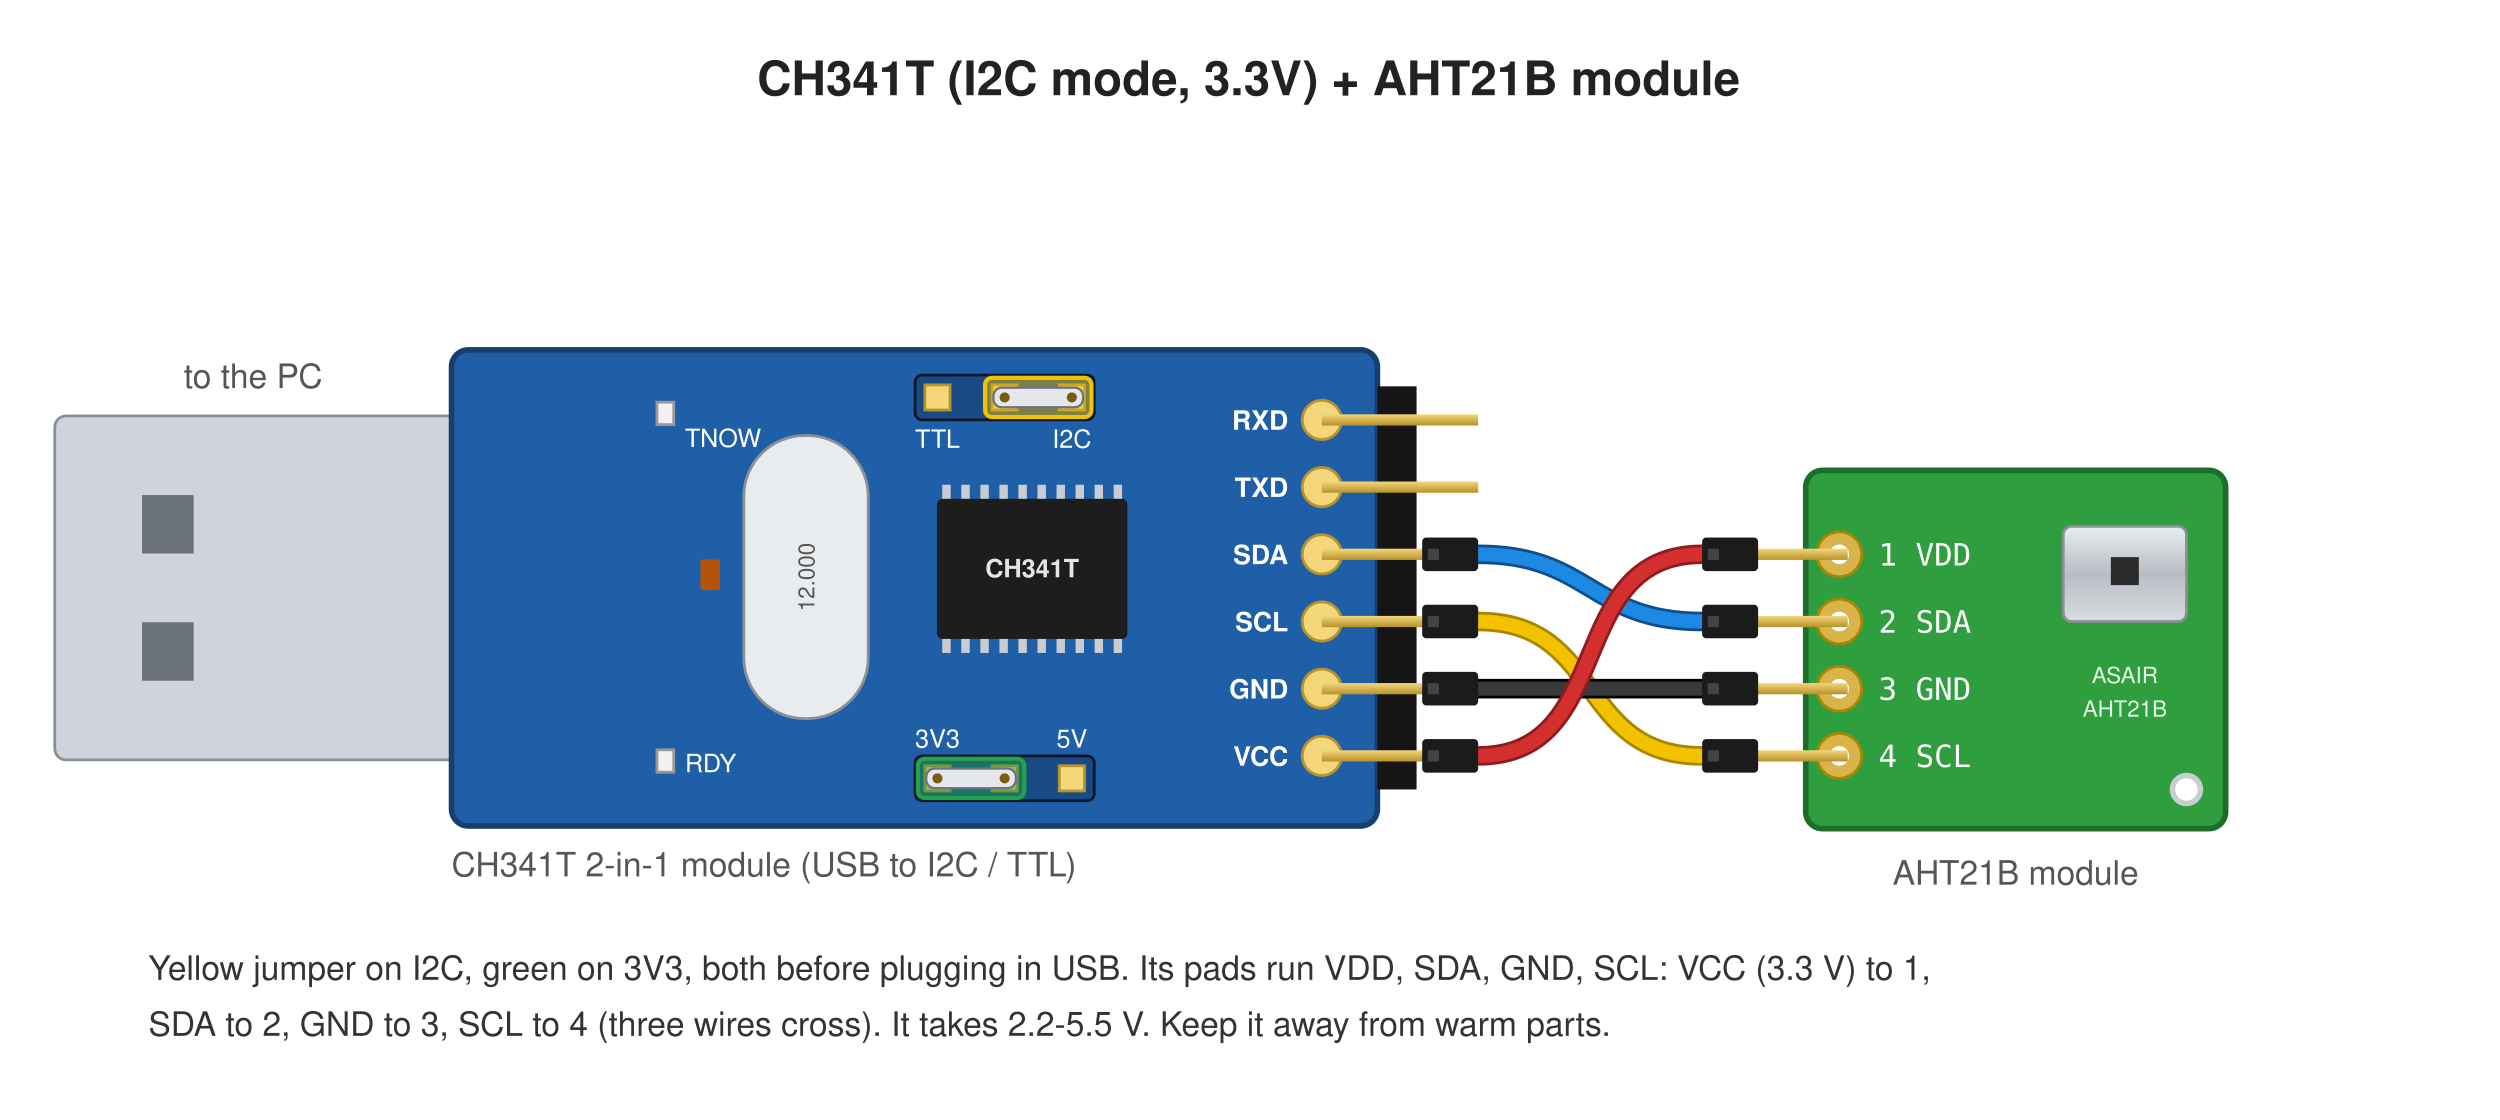
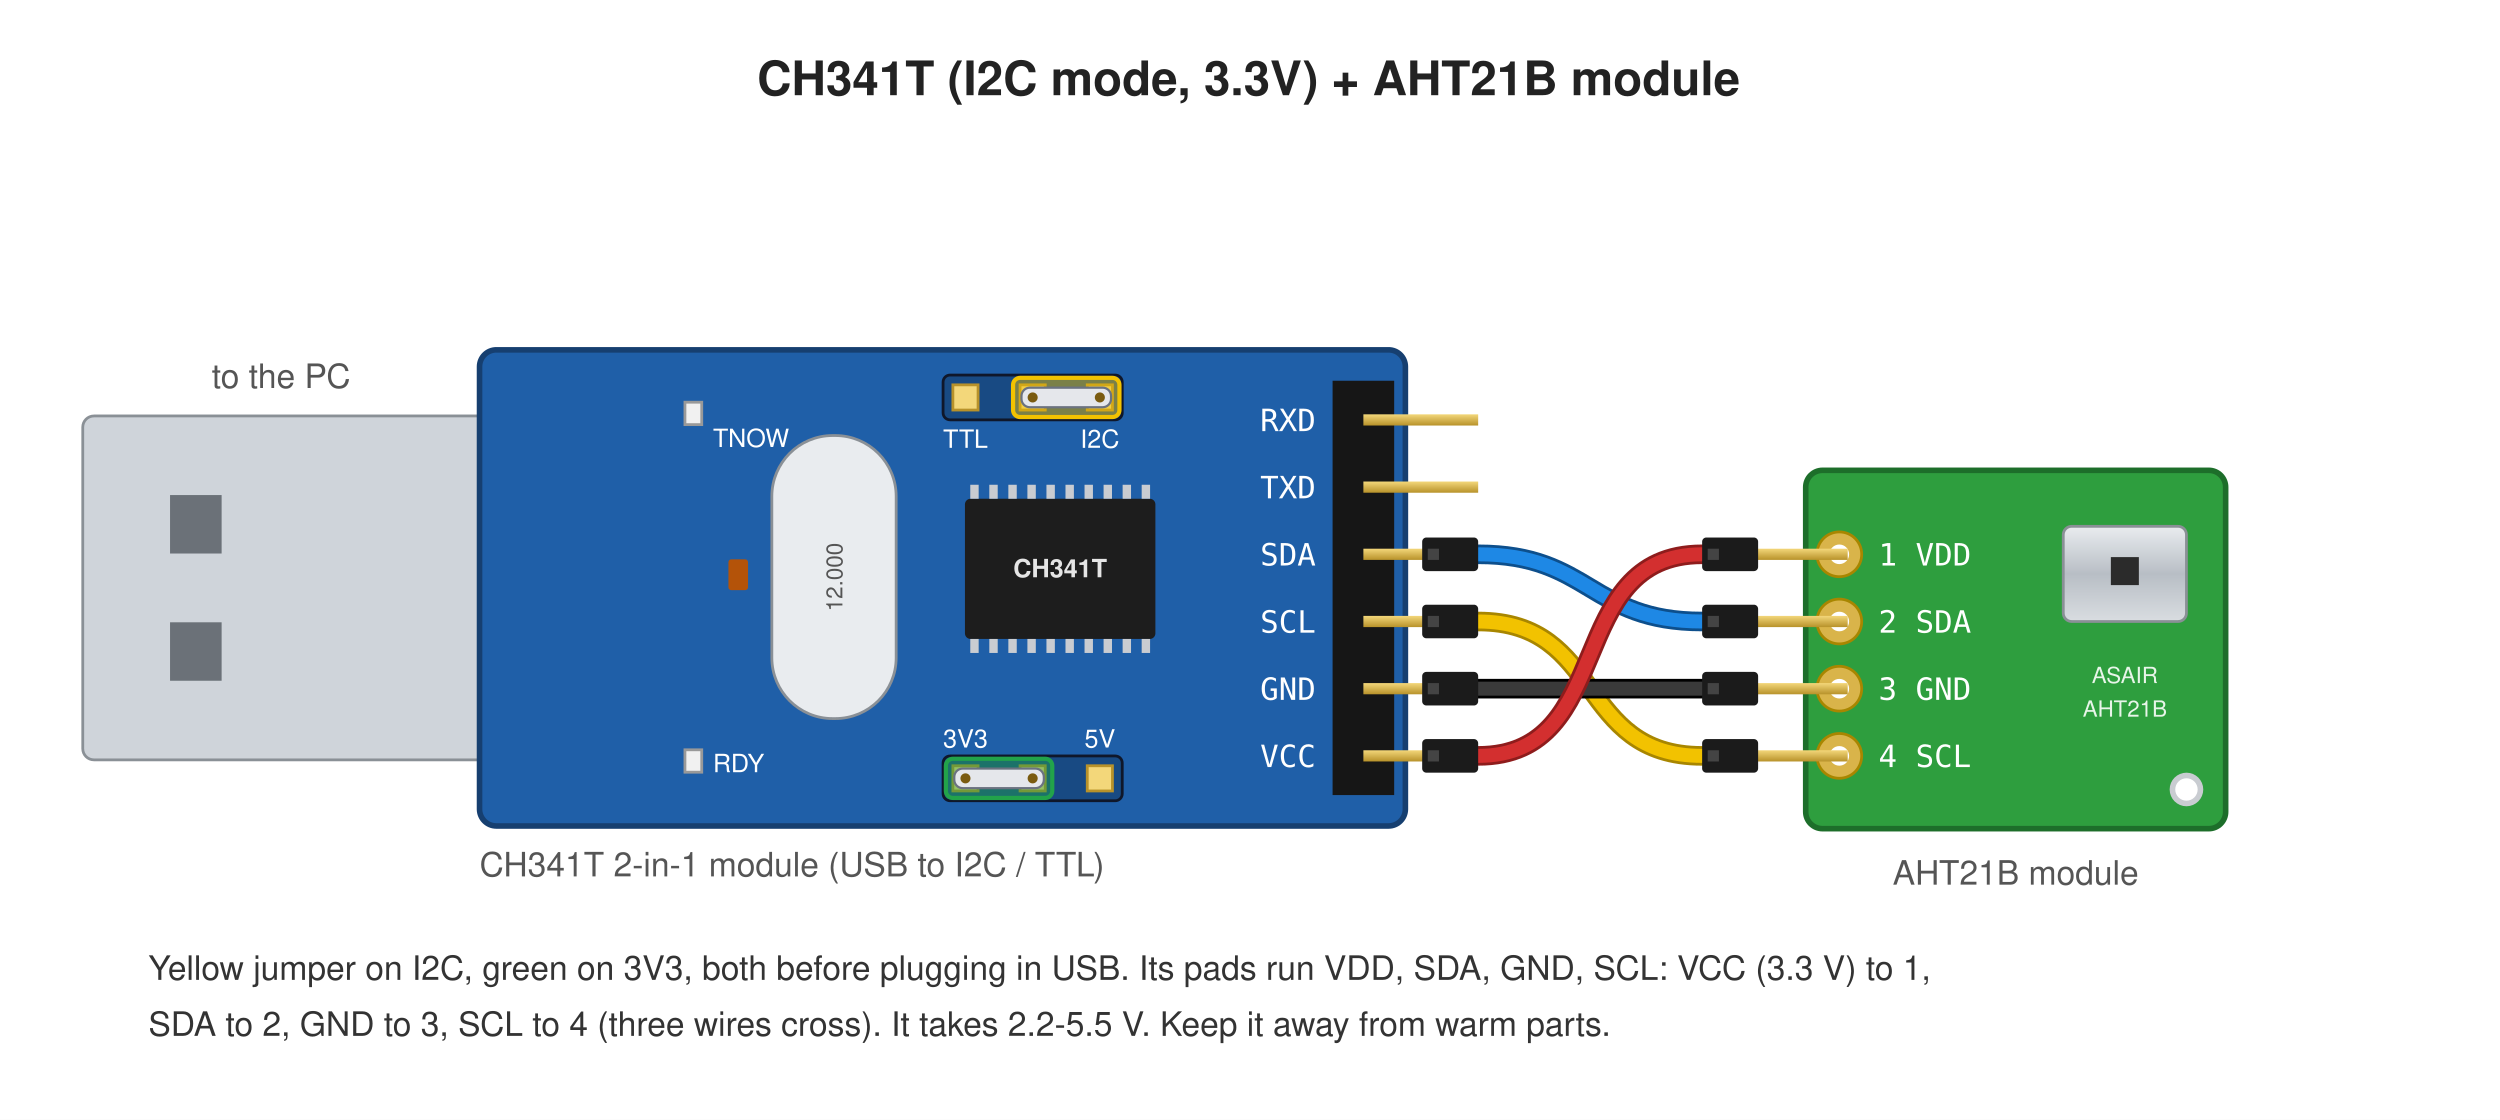
<svg xmlns="http://www.w3.org/2000/svg" viewBox="0 0 893 400" width="893" height="400" font-family="Helvetica, Arial, sans-serif">
  <style>@media (prefers-color-scheme: dark) { .bg { fill-opacity: 0.85 } }</style>
  <defs>
    <linearGradient id="metal" x1="0" y1="0" x2="0" y2="1">
      <stop offset="0" stop-color="#e9ecef" />
      <stop offset="0.5" stop-color="#b8bec5" />
      <stop offset="1" stop-color="#d9dde1" />
    </linearGradient>
    <linearGradient id="pin" x1="0" y1="0" x2="0" y2="1">
      <stop offset="0" stop-color="#f3d77a" />
      <stop offset="1" stop-color="#b8922a" />
    </linearGradient>
    <g id="dupont">
      <rect x="0" y="-6" width="20" height="12" rx="1.5" fill="#1b1b1b" />
      <rect x="2" y="-2" width="4" height="4" fill="#444" />
    </g>
  </defs>
  <rect class="bg" width="893" height="400" fill="#ffffff" />
  <text x="446" y="34" text-anchor="middle" font-size="17" font-weight="bold" fill="#222">CH341T (I2C mode, 3.3V) + AHT21B module</text>
-   <text x="90.425" y="138.583" text-anchor="middle" font-size="12" fill="#555">to the PC</text>
-   <rect x="19.559" y="148.583" width="179.528" height="122.835" rx="4" fill="#cfd4da" stroke="#8a9096" />
-   <rect x="50.74" y="176.835" width="18.425" height="20.882" fill="#6b7178" />
-   <rect x="50.74" y="222.283" width="18.425" height="20.882" fill="#6b7178" />
-   <rect x="161.291" y="124.961" width="330.709" height="170.079" rx="6" fill="#1f5fa8" stroke="#163f70" stroke-width="2" />
-   <text x="161.291" y="313.039" font-size="12" fill="#555">CH341T 2-in-1 module (USB to I2C / TTL)</text>
-   <rect x="492.0" y="138.0" width="14" height="144.0" fill="#151515" />
-   <circle cx="472.157" cy="150.0" r="7" fill="#f3d77a" stroke="#b8922a" />
-   <rect x="472.157" y="148.0" width="55.843" height="4" fill="url(#pin)" />
-   <text x="460.157" y="153.5" text-anchor="end" font-size="9.5" font-weight="bold" fill="#fff">RXD</text>
-   <circle cx="472.157" cy="174.0" r="7" fill="#f3d77a" stroke="#b8922a" />
-   <rect x="472.157" y="172.0" width="55.843" height="4" fill="url(#pin)" />
-   <text x="460.157" y="177.5" text-anchor="end" font-size="9.5" font-weight="bold" fill="#fff">TXD</text>
-   <circle cx="472.157" cy="198.0" r="7" fill="#f3d77a" stroke="#b8922a" />
-   <rect x="472.157" y="196.0" width="55.843" height="4" fill="url(#pin)" />
-   <text x="460.157" y="201.5" text-anchor="end" font-size="9.5" font-weight="bold" fill="#fff">SDA</text>
-   <circle cx="472.157" cy="222.0" r="7" fill="#f3d77a" stroke="#b8922a" />
-   <rect x="472.157" y="220.0" width="55.843" height="4" fill="url(#pin)" />
-   <text x="460.157" y="225.5" text-anchor="end" font-size="9.5" font-weight="bold" fill="#fff">SCL</text>
-   <circle cx="472.157" cy="246.0" r="7" fill="#f3d77a" stroke="#b8922a" />
-   <rect x="472.157" y="244.0" width="55.843" height="4" fill="url(#pin)" />
-   <text x="460.157" y="249.5" text-anchor="end" font-size="9.5" font-weight="bold" fill="#fff">GND</text>
-   <circle cx="472.157" cy="270.0" r="7" fill="#f3d77a" stroke="#b8922a" />
-   <rect x="472.157" y="268.0" width="55.843" height="4" fill="url(#pin)" />
-   <text x="460.157" y="273.5" text-anchor="end" font-size="9.5" font-weight="bold" fill="#fff">VCC</text>
-   <rect x="334.677" y="178.157" width="68.031" height="50.079" rx="2" fill="#1d1d1d" />
-   <rect x="336.579" y="173.157" width="3" height="5" fill="#c9ccd1" />
-   <rect x="336.579" y="228.236" width="3" height="5" fill="#c9ccd1" />
-   <rect x="343.382" y="173.157" width="3" height="5" fill="#c9ccd1" />
-   <rect x="343.382" y="228.236" width="3" height="5" fill="#c9ccd1" />
-   <rect x="350.185" y="173.157" width="3" height="5" fill="#c9ccd1" />
-   <rect x="350.185" y="228.236" width="3" height="5" fill="#c9ccd1" />
-   <rect x="356.988" y="173.157" width="3" height="5" fill="#c9ccd1" />
-   <rect x="356.988" y="228.236" width="3" height="5" fill="#c9ccd1" />
-   <rect x="363.791" y="173.157" width="3" height="5" fill="#c9ccd1" />
-   <rect x="363.791" y="228.236" width="3" height="5" fill="#c9ccd1" />
-   <rect x="370.594" y="173.157" width="3" height="5" fill="#c9ccd1" />
-   <rect x="370.594" y="228.236" width="3" height="5" fill="#c9ccd1" />
-   <rect x="377.398" y="173.157" width="3" height="5" fill="#c9ccd1" />
-   <rect x="377.398" y="228.236" width="3" height="5" fill="#c9ccd1" />
-   <rect x="384.201" y="173.157" width="3" height="5" fill="#c9ccd1" />
-   <rect x="384.201" y="228.236" width="3" height="5" fill="#c9ccd1" />
-   <rect x="391.004" y="173.157" width="3" height="5" fill="#c9ccd1" />
-   <rect x="391.004" y="228.236" width="3" height="5" fill="#c9ccd1" />
-   <rect x="397.807" y="173.157" width="3" height="5" fill="#c9ccd1" />
-   <rect x="397.807" y="228.236" width="3" height="5" fill="#c9ccd1" />
-   <text x="368.693" y="206.197" text-anchor="middle" font-size="9" font-weight="bold" fill="#e5e5e5">CH341T</text>
-   <rect x="265.701" y="155.575" width="44.409" height="101.102" rx="21.732" fill="#e9ecef" stroke="#8a9096" />
-   <text transform="translate(290.9055 206.126) rotate(-90)" text-anchor="middle" font-size="8" fill="#555">12.000</text>
-   <rect x="250.197" y="199.795" width="7" height="11" rx="1" fill="#b45309" />
-   <rect x="326.866" y="133.969" width="64" height="16" rx="2.5" fill="#000" fill-opacity="0.22" stroke="#0f172a" stroke-width="1" />
-   <rect x="378.366" y="137.469" width="9" height="9" fill="#f3d77a" stroke="#b8922a" />
-   <rect x="354.366" y="137.469" width="9" height="9" fill="#f3d77a" stroke="#b8922a" />
-   <rect x="330.366" y="137.469" width="9" height="9" fill="#f3d77a" stroke="#b8922a" />
-   <rect x="351.866" y="134.969" width="38" height="14" rx="2.5" fill="#f2c200" fill-opacity="0.45" stroke="#f2c200" stroke-width="1.5" />
-   <rect x="354.866" y="138.469" width="32" height="7" rx="3" fill="#e5e7eb" stroke="#6b7280" stroke-width="0.8" />
-   <circle cx="358.866" cy="141.969" r="1.8" fill="#7a5b10" />
-   <circle cx="382.866" cy="141.969" r="1.8" fill="#7a5b10" />
-   <rect x="326.866" y="270.031" width="64" height="16" rx="2.5" fill="#000" fill-opacity="0.22" stroke="#0f172a" stroke-width="1" />
-   <rect x="378.366" y="273.531" width="9" height="9" fill="#f3d77a" stroke="#b8922a" />
-   <rect x="354.366" y="273.531" width="9" height="9" fill="#f3d77a" stroke="#b8922a" />
-   <rect x="330.366" y="273.531" width="9" height="9" fill="#f3d77a" stroke="#b8922a" />
-   <rect x="327.866" y="271.031" width="38" height="14" rx="2.5" fill="#22a34a" fill-opacity="0.45" stroke="#22a34a" stroke-width="1.5" />
-   <rect x="330.866" y="274.531" width="32" height="7" rx="3" fill="#e5e7eb" stroke="#6b7280" stroke-width="0.8" />
-   <circle cx="334.866" cy="278.031" r="1.8" fill="#7a5b10" />
-   <circle cx="358.866" cy="278.031" r="1.8" fill="#7a5b10" />
-   <text x="382.866" y="159.969" text-anchor="middle" font-size="9" fill="#fff">I2C</text>
-   <text x="334.866" y="159.969" text-anchor="middle" font-size="9" fill="#fff">TTL</text>
-   <text x="382.866" y="267.031" text-anchor="middle" font-size="9" fill="#fff">5V</text>
-   <text x="334.866" y="267.031" text-anchor="middle" font-size="9" fill="#fff">3V3</text>
-   <rect x="234.661" y="143.669" width="6" height="8" fill="#f1f1f1" stroke="#999" />
-   <text x="244.661" y="159.669" font-size="9" fill="#fff">TNOW</text>
-   <rect x="234.661" y="267.827" width="6" height="8" fill="#f1f1f1" stroke="#999" />
-   <text x="244.661" y="275.827" font-size="9" fill="#fff">RDY</text>
+   <text x="100.425" y="138.583" text-anchor="middle" font-size="12" fill="#555">to the PC</text>
+   <rect x="29.559" y="148.583" width="179.528" height="122.835" rx="4" fill="#cfd4da" stroke="#8a9096" />
+   <rect x="60.74" y="176.835" width="18.425" height="20.882" fill="#6b7178" />
+   <rect x="60.74" y="222.283" width="18.425" height="20.882" fill="#6b7178" />
+   <rect x="171.291" y="124.961" width="330.709" height="170.079" rx="6" fill="#1f5fa8" stroke="#163f70" stroke-width="2" />
+   <text x="171.291" y="313.039" font-size="12" fill="#555">CH341T 2-in-1 module (USB to I2C / TTL)</text>
+   <rect x="476.0" y="136.0" width="22" height="148.0" fill="#161616" />
+   <g fill="url(#pin)">
+     <rect x="487.0" y="148.0" width="41.0" height="4" />
+     <rect x="487.0" y="172.0" width="41.0" height="4" />
+     <rect x="487.0" y="196.0" width="41.0" height="4" />
+     <rect x="487.0" y="220.0" width="41.0" height="4" />
+     <rect x="487.0" y="244.0" width="41.0" height="4" />
+     <rect x="487.0" y="268.0" width="41.0" height="4" />
+   </g>
+   <g font-size="11" fill="#fff" font-family="Menlo, Consolas, monospace" text-anchor="end">
+     <text x="470.0" y="154.0">RXD</text>
+     <text x="470.0" y="178.0">TXD</text>
+     <text x="470.0" y="202.0">SDA</text>
+     <text x="470.0" y="226.0">SCL</text>
+     <text x="470.0" y="250.0">GND</text>
+     <text x="470.0" y="274.0">VCC</text>
+   </g>
+   <rect x="344.677" y="178.157" width="68.031" height="50.079" rx="2" fill="#1d1d1d" />
+   <rect x="346.579" y="173.157" width="3" height="5" fill="#c9ccd1" />
+   <rect x="346.579" y="228.236" width="3" height="5" fill="#c9ccd1" />
+   <rect x="353.382" y="173.157" width="3" height="5" fill="#c9ccd1" />
+   <rect x="353.382" y="228.236" width="3" height="5" fill="#c9ccd1" />
+   <rect x="360.185" y="173.157" width="3" height="5" fill="#c9ccd1" />
+   <rect x="360.185" y="228.236" width="3" height="5" fill="#c9ccd1" />
+   <rect x="366.988" y="173.157" width="3" height="5" fill="#c9ccd1" />
+   <rect x="366.988" y="228.236" width="3" height="5" fill="#c9ccd1" />
+   <rect x="373.791" y="173.157" width="3" height="5" fill="#c9ccd1" />
+   <rect x="373.791" y="228.236" width="3" height="5" fill="#c9ccd1" />
+   <rect x="380.594" y="173.157" width="3" height="5" fill="#c9ccd1" />
+   <rect x="380.594" y="228.236" width="3" height="5" fill="#c9ccd1" />
+   <rect x="387.398" y="173.157" width="3" height="5" fill="#c9ccd1" />
+   <rect x="387.398" y="228.236" width="3" height="5" fill="#c9ccd1" />
+   <rect x="394.201" y="173.157" width="3" height="5" fill="#c9ccd1" />
+   <rect x="394.201" y="228.236" width="3" height="5" fill="#c9ccd1" />
+   <rect x="401.004" y="173.157" width="3" height="5" fill="#c9ccd1" />
+   <rect x="401.004" y="228.236" width="3" height="5" fill="#c9ccd1" />
+   <rect x="407.807" y="173.157" width="3" height="5" fill="#c9ccd1" />
+   <rect x="407.807" y="228.236" width="3" height="5" fill="#c9ccd1" />
+   <text x="378.693" y="206.197" text-anchor="middle" font-size="9" font-weight="bold" fill="#e5e5e5">CH341T</text>
+   <rect x="275.701" y="155.575" width="44.409" height="101.102" rx="21.732" fill="#e9ecef" stroke="#8a9096" />
+   <text transform="translate(300.9055 206.126) rotate(-90)" text-anchor="middle" font-size="8" fill="#555">12.000</text>
+   <rect x="260.197" y="199.795" width="7" height="11" rx="1" fill="#b45309" />
+   <rect x="336.866" y="133.969" width="64" height="16" rx="2.5" fill="#000" fill-opacity="0.22" stroke="#0f172a" stroke-width="1" />
+   <rect x="388.366" y="137.469" width="9" height="9" fill="#f3d77a" stroke="#b8922a" />
+   <rect x="364.366" y="137.469" width="9" height="9" fill="#f3d77a" stroke="#b8922a" />
+   <rect x="340.366" y="137.469" width="9" height="9" fill="#f3d77a" stroke="#b8922a" />
+   <rect x="361.866" y="134.969" width="38" height="14" rx="2.5" fill="#f2c200" fill-opacity="0.45" stroke="#f2c200" stroke-width="1.5" />
+   <rect x="364.866" y="138.469" width="32" height="7" rx="3" fill="#e5e7eb" stroke="#6b7280" stroke-width="0.8" />
+   <circle cx="368.866" cy="141.969" r="1.8" fill="#7a5b10" />
+   <circle cx="392.866" cy="141.969" r="1.8" fill="#7a5b10" />
+   <rect x="336.866" y="270.031" width="64" height="16" rx="2.5" fill="#000" fill-opacity="0.22" stroke="#0f172a" stroke-width="1" />
+   <rect x="388.366" y="273.531" width="9" height="9" fill="#f3d77a" stroke="#b8922a" />
+   <rect x="364.366" y="273.531" width="9" height="9" fill="#f3d77a" stroke="#b8922a" />
+   <rect x="340.366" y="273.531" width="9" height="9" fill="#f3d77a" stroke="#b8922a" />
+   <rect x="337.866" y="271.031" width="38" height="14" rx="2.5" fill="#22a34a" fill-opacity="0.45" stroke="#22a34a" stroke-width="1.5" />
+   <rect x="340.866" y="274.531" width="32" height="7" rx="3" fill="#e5e7eb" stroke="#6b7280" stroke-width="0.8" />
+   <circle cx="344.866" cy="278.031" r="1.8" fill="#7a5b10" />
+   <circle cx="368.866" cy="278.031" r="1.8" fill="#7a5b10" />
+   <text x="392.866" y="159.969" text-anchor="middle" font-size="9" fill="#fff">I2C</text>
+   <text x="344.866" y="159.969" text-anchor="middle" font-size="9" fill="#fff">TTL</text>
+   <text x="392.866" y="267.031" text-anchor="middle" font-size="9" fill="#fff">5V</text>
+   <text x="344.866" y="267.031" text-anchor="middle" font-size="9" fill="#fff">3V3</text>
+   <rect x="244.661" y="143.669" width="6" height="8" fill="#f1f1f1" stroke="#999" />
+   <text x="254.661" y="159.669" font-size="9" fill="#fff">TNOW</text>
+   <rect x="244.661" y="267.827" width="6" height="8" fill="#f1f1f1" stroke="#999" />
+   <text x="254.661" y="275.827" font-size="9" fill="#fff">RDY</text>
  <g transform="translate(33 0)">
    <rect x="612" y="168" width="150" height="128" rx="6" fill="#2e9e3e" stroke="#1d6e2a" stroke-width="2" />
    <g fill="#d9b44a" stroke="#a88600">
      <circle cx="624" cy="198" r="8" />
      <circle cx="624" cy="222" r="8" />
      <circle cx="624" cy="246" r="8" />
      <circle cx="624" cy="270" r="8" />
    </g>
    <g fill="#fff">
      <circle cx="624" cy="198" r="3.5" />
      <circle cx="624" cy="222" r="3.5" />
      <circle cx="624" cy="246" r="3.5" />
      <circle cx="624" cy="270" r="3.5" />
    </g>
    <g fill="url(#pin)">
      <rect x="593" y="196" width="34" height="4" />
      <rect x="593" y="220" width="34" height="4" />
      <rect x="593" y="244" width="34" height="4" />
      <rect x="593" y="268" width="34" height="4" />
    </g>
    <g font-size="11" fill="#fff" font-family="Menlo, Consolas, monospace">
      <text x="638" y="202">1 VDD</text>
      <text x="638" y="226">2 SDA</text>
      <text x="638" y="250">3 GND</text>
      <text x="638" y="274">4 SCL</text>
    </g>
    <rect x="704" y="188" width="44" height="34" rx="3" fill="url(#metal)" stroke="#8a9096" />
    <rect x="721" y="199" width="10" height="10" fill="#2b2b2b" />
    <circle cx="748" cy="282" r="5" fill="#fff" stroke="#c9ccd1" stroke-width="2" />
    <text x="726" y="244" text-anchor="middle" font-size="8" fill="#e8f5e9">ASAIR</text>
    <text x="726" y="256" text-anchor="middle" font-size="8" fill="#e8f5e9">AHT21B</text>
    <text x="687" y="316" text-anchor="middle" font-size="12" fill="#555">AHT21B module</text>
    <g stroke-linecap="round" fill="none">
      <path d="M495 198 C 535 198, 535 222, 575 222" stroke="#0d4f8c" stroke-width="7" />
      <path d="M495 198 C 535 198, 535 222, 575 222" stroke="#1e88e5" stroke-width="5" />
      <path d="M495 222 C 540 222, 530 270, 575 270" stroke="#a88600" stroke-width="7" />
      <path d="M495 222 C 540 222, 530 270, 575 270" stroke="#f2c200" stroke-width="5" />
      <path d="M495 246 H 575" stroke="#000" stroke-width="7" />
      <path d="M495 246 H 575" stroke="#3a3a3a" stroke-width="5" />
      <path d="M495 270 C 545 270, 525 198, 575 198" stroke="#8e1c1c" stroke-width="7" />
      <path d="M495 270 C 545 270, 525 198, 575 198" stroke="#d32f2f" stroke-width="5" />
    </g>
    <use href="#dupont" x="475" y="198" />
    <use href="#dupont" x="475" y="222" />
    <use href="#dupont" x="475" y="246" />
    <use href="#dupont" x="475" y="270" />
    <use href="#dupont" x="575" y="198" />
    <use href="#dupont" x="575" y="222" />
    <use href="#dupont" x="575" y="246" />
    <use href="#dupont" x="575" y="270" />
    <g font-size="12" fill="#333">
      <text x="20" y="350">Yellow jumper on I2C, green on 3V3, both before plugging in USB. Its pads run VDD, SDA, GND, SCL: VCC (3.3 V) to 1,</text>
      <text x="20" y="370">SDA to 2, GND to 3, SCL to 4 (three wires cross). It takes 2.2-5.5 V. Keep it away from warm parts.</text>
    </g>
  </g>
</svg>
